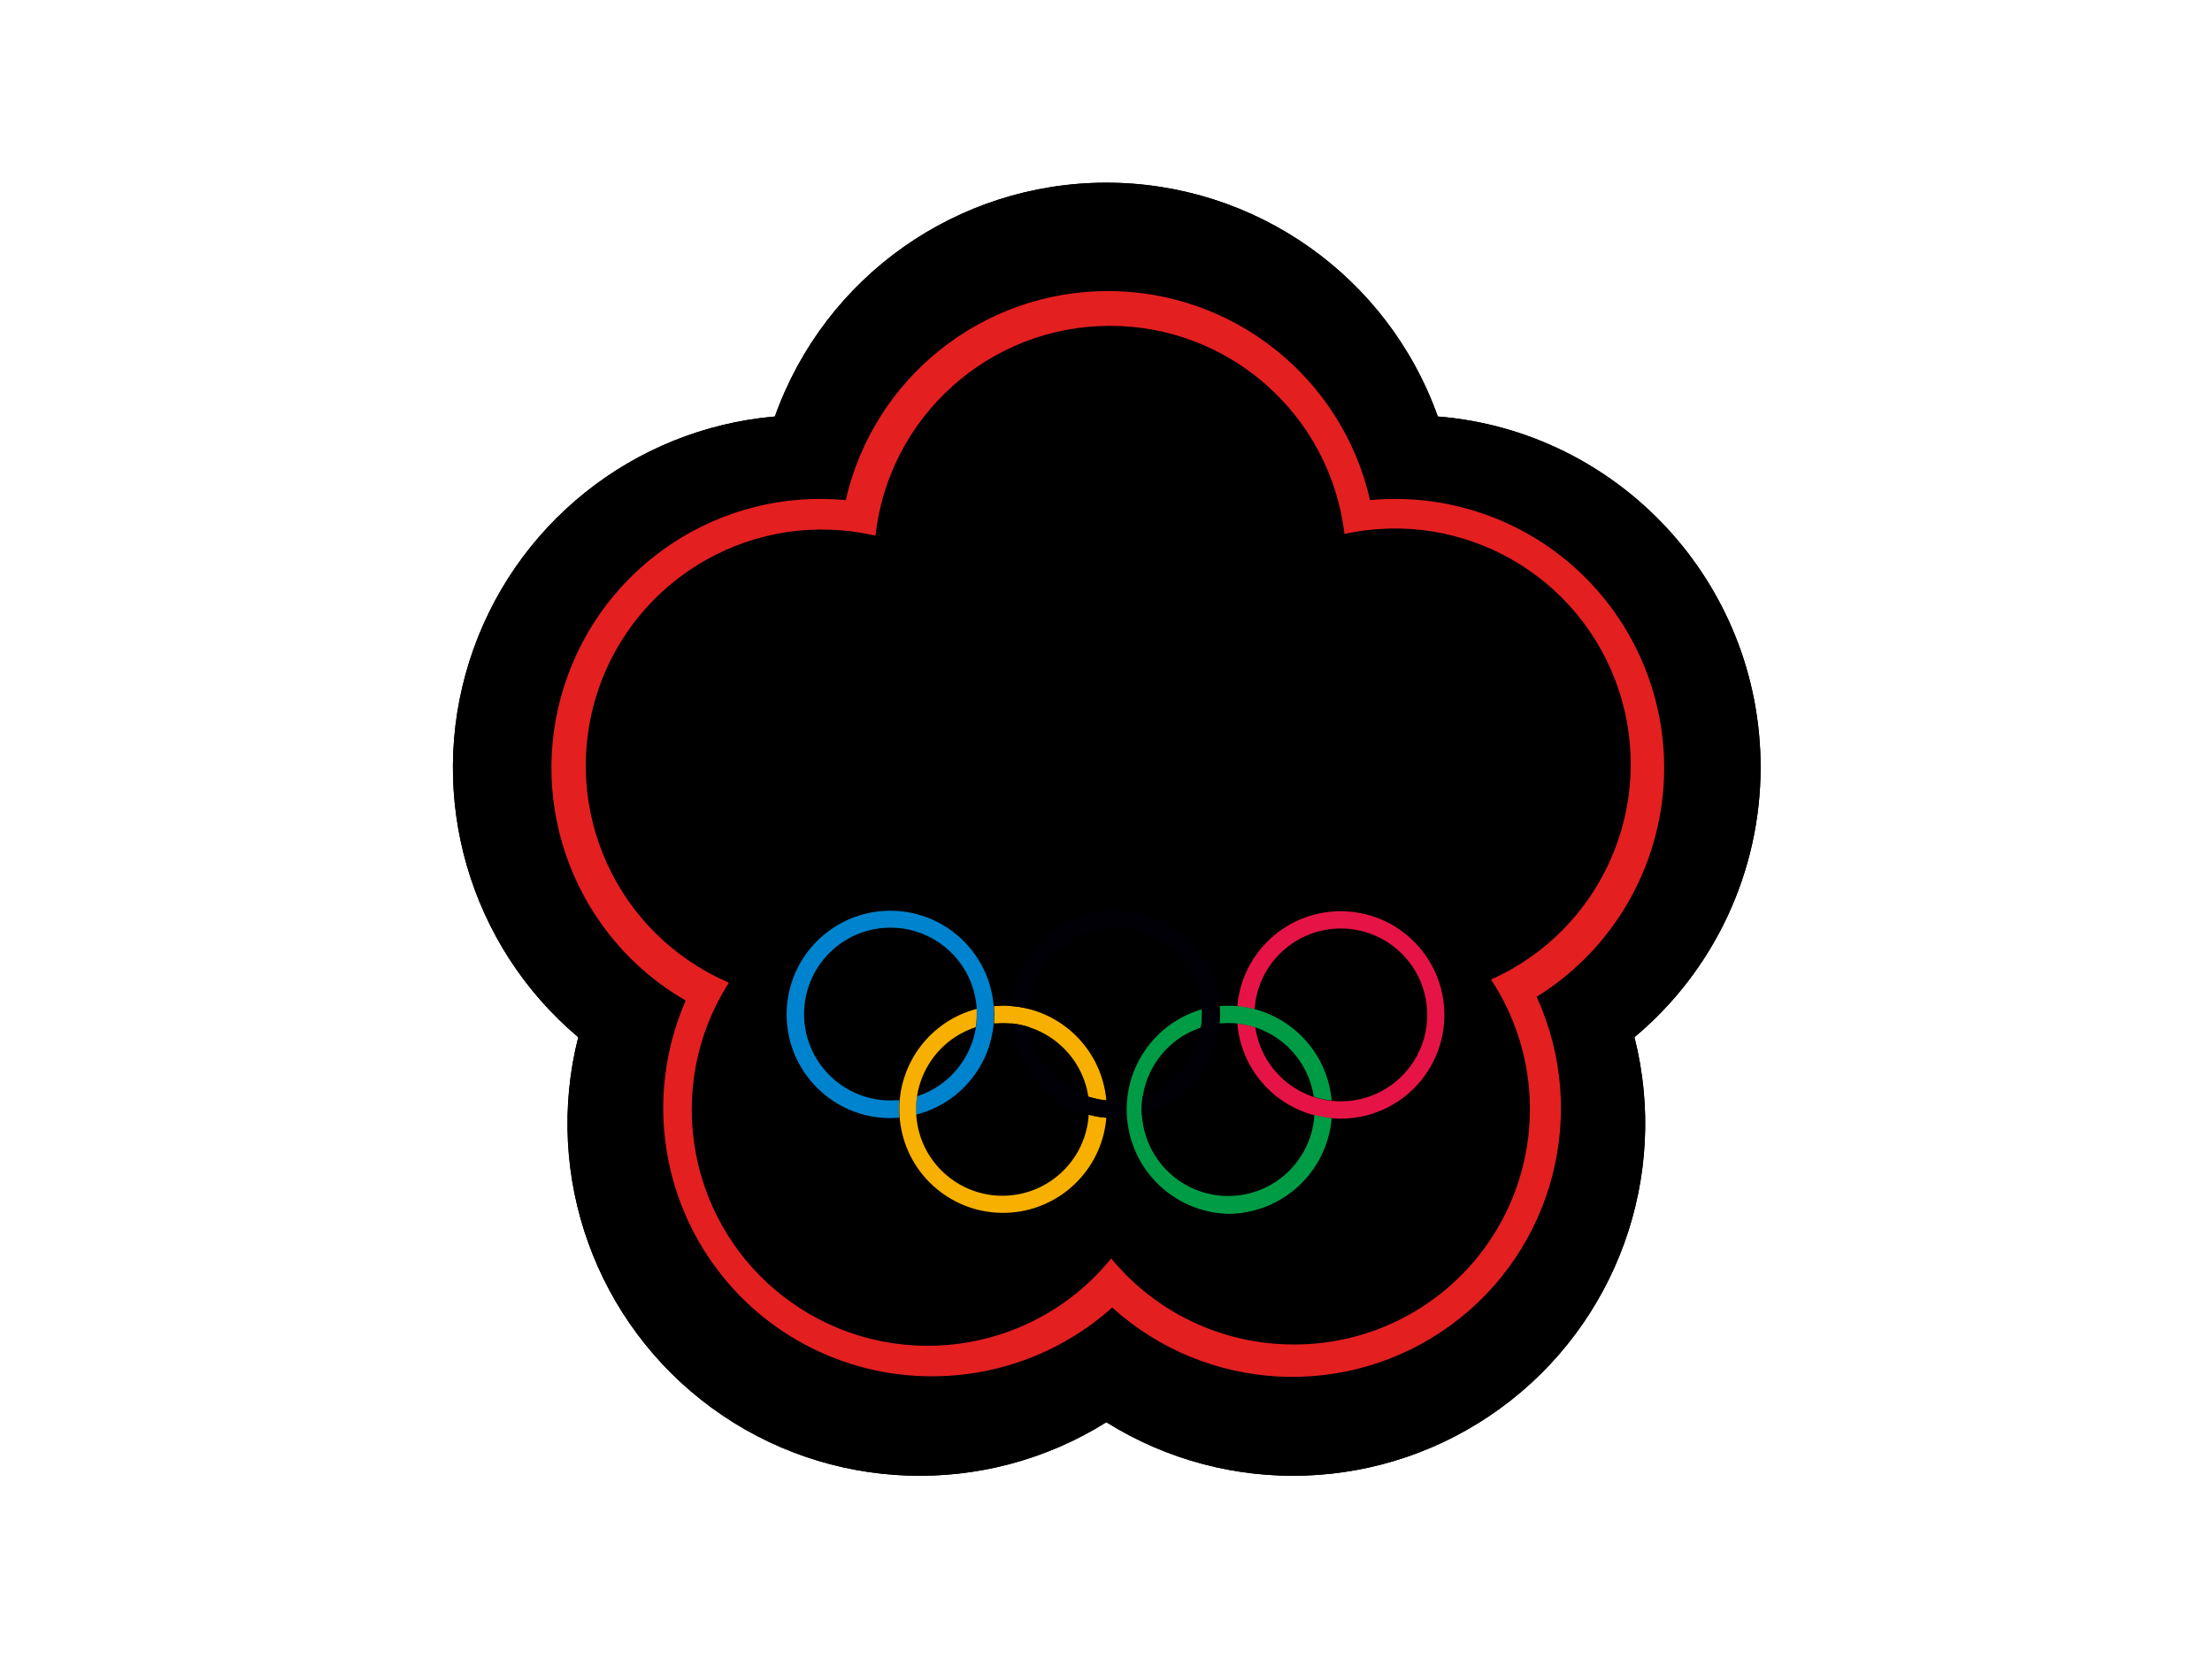
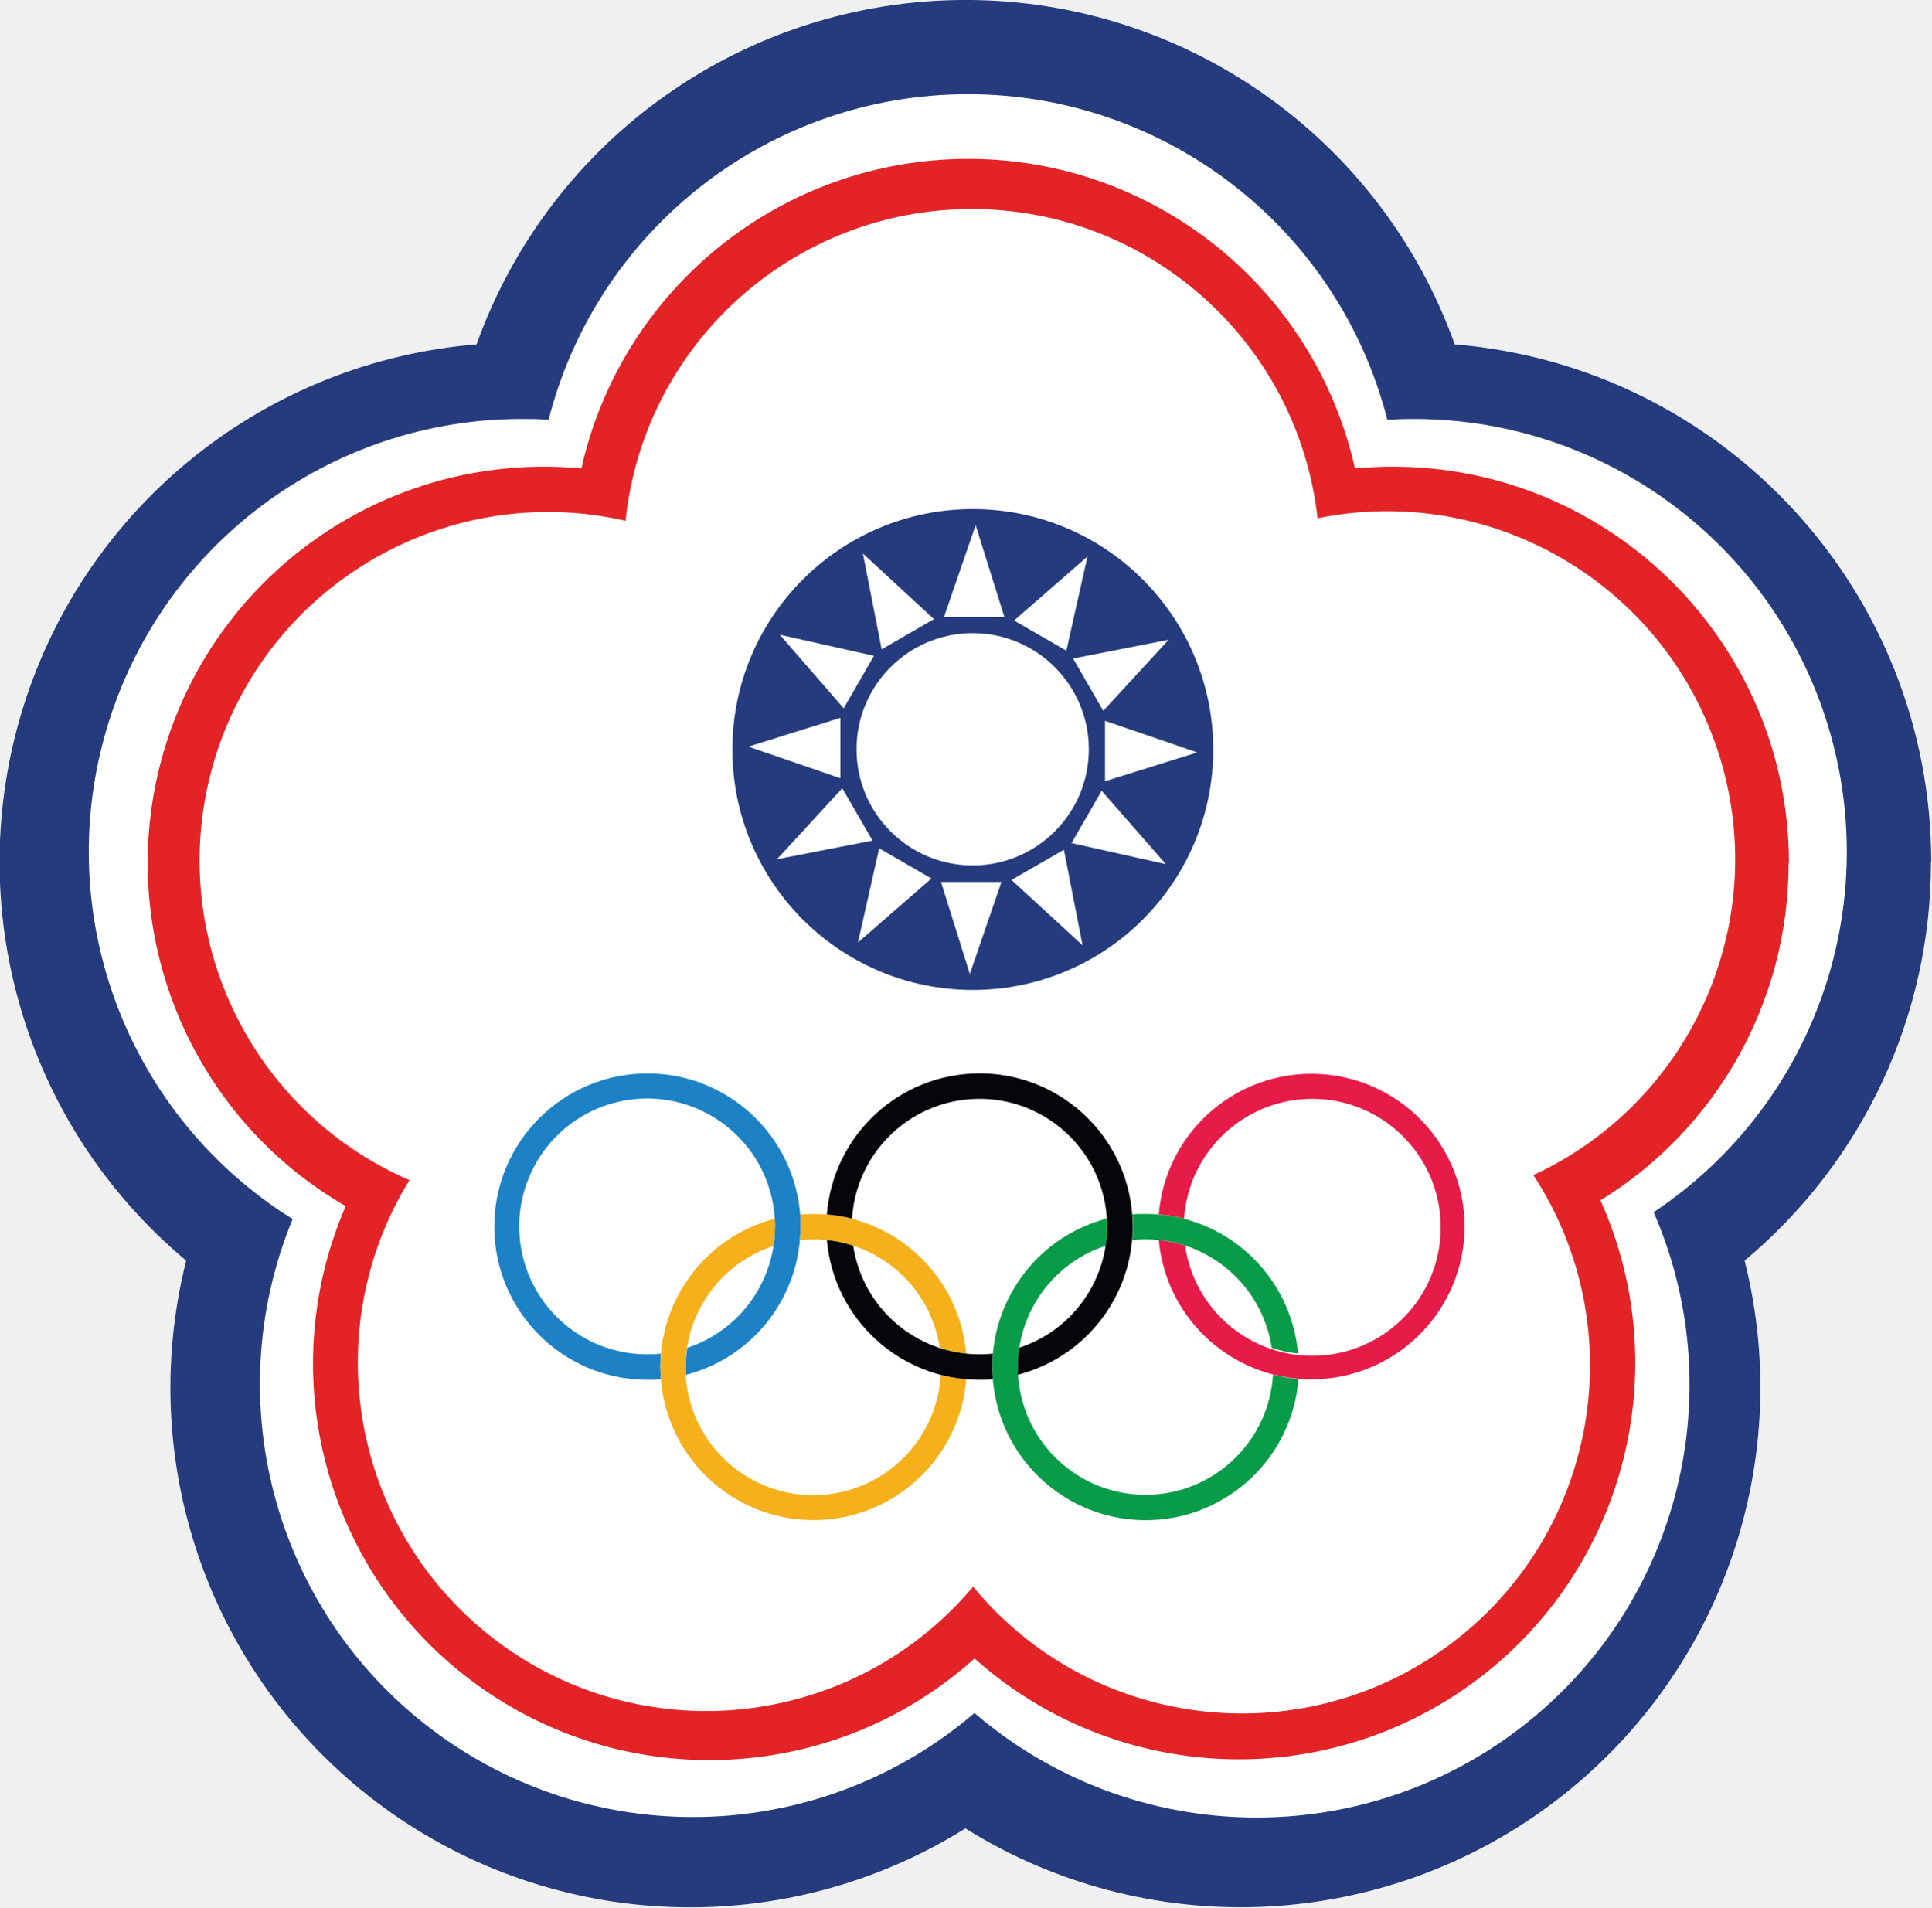
- <svg xmlns="http://www.w3.org/2000/svg" id="flag-icon-css-cht" x="0" y="0" version="1.1" viewBox="0 0 640 480" xml:space="preserve">
-   <path fill="#fff" d="M0 0h640v480H0z" />
-   <path d="M509.4 222c0-53.4-41.1-97.3-93.4-101.5a101.8 101.8 0 00-191.8 0 102 102 0 00-56.9 179.6 101.9 101.9 0 00152.8 111.4 101.9 101.9 0 00152.8-111.4 101.8 101.8 0 0036.5-78.1z" class="st1" />
-   <path d="M321.4 152.8a47.1 47.1 0 100 94.2 47.1 47.1 0 000-94.2zm0 69.9a22.7 22.7 0 110-45.5 22.7 22.7 0 010 45.5z" class="st2" />
-   <path d="M509.4 222c0-53.4-41.1-97.3-93.4-101.5a101.8 101.8 0 00-191.8 0 102 102 0 00-56.9 179.6 101.9 101.9 0 00152.8 111.4 101.9 101.9 0 00152.8-111.4 101.8 101.8 0 0036.5-78.1zM455 290.7a84.8 84.8 0 01-133.2 98.2A84.9 84.9 0 01188 292a85 85 0 0150.2-156.7 84.9 84.9 0 01164.6 0l5.2-.2a84.9 84.9 0 0147 155.6z" class="st2" />
-   <path fill="#e41f20" fill-rule="evenodd" d="M481.5 222.2a77.8 77.8 0 00-85.1-77.5 77.8 77.8 0 00-151.7 0 77.8 77.8 0 00-46.3 144.8 77.6 77.6 0 0071.4 108.7 78 78 0 0052-19.9 77.7 77.7 0 00122.8-89.9 78 78 0 0036.9-66.2zm-50.1 61.2A68.1 68.1 0 01374.3 389a68.3 68.3 0 01-52.8-24.9 68.3 68.3 0 01-110.6-79.8A68.3 68.3 0 01253.3 155a68.3 68.3 0 01135.7-.5 68.2 68.2 0 0142.4 128.9z" clip-rule="evenodd" />
-   <path d="M315.8 174h11.8l-5.6-18.1zm-12.3 6.3l10.3-5.9-13.9-12.9zm-7.4 11.6l5.9-10.3-18.4-4.2zm-.7 13.7v-11.9l-18 5.7zm6.4 12.2l-6-10.3-12.8 14zm11.5 7.4l-10.2-5.9-4.2 18.5zm13.7.7h-11.8l5.6 18zm12.3-6.3l-10.3 5.9 13.9 12.8zm7.4-11.6l-5.9 10.3 18.5 4.1zm.6-13.7v11.9l18.1-5.7zm-6.2-12.2l5.9 10.2 12.8-13.9zm-11.6-7.5l10.3 6 4.1-18.5z" class="st1" />
-   <path fill="#0083ce" d="M287.6 293.5a30 30 0 10-30 30l2.6-.1-.1-2.4.1-2.7-2.6.1a25 25 0 117.7-1.2c-.2 1.2-.3 2.5-.3 3.8v1.5a29.8 29.8 0 0022.6-29z" />
-   <path fill="#e61446" d="M417.9 293.5a30 30 0 01-59.9 2.6c1.8.2 3.5.6 5.2 1.1a25 25 0 10-.2-5.2c-1.6-.4-3.3-.7-5-.8a30 30 0 0159.9 2.3z" />
-   <path fill="#009c45" d="M380.3 322.6a25 25 0 11-32.8-25.3c.2-1.2.3-2.5.3-3.7V292a30.2 30.2 0 007.5 59.2 30.2 30.2 0 0030-27.7 37 37 0 01-5-.9zm-25-26.6a25 25 0 0124.8 21.3c1.7.6 3.4.9 5.2 1.1a30.1 30.1 0 00-32.6-27.3l.1 2.4-.1 2.6 2.6-.1z" />
-   <path fill="#f7b000" d="M320.1 323.4a30 30 0 11-37.5-31.5v1.6c0 1.3-.1 2.5-.3 3.7a25 25 0 1032.7 25.3c1.8.5 3.4.8 5.1.9zm-32.5-27.3l.1-2.6-.1-2.4 2.6-.1a30 30 0 0129.9 27.4 30 30 0 01-5.2-1.1 25.1 25.1 0 00-24.8-21.3l-2.5.1z" />
-   <path fill="#000006" d="M322.7 318.5a25 25 0 01-24.8-21.3 23 23 0 00-5.2-1.1 30 30 0 0029.9 27.4l2.6-.1-.1-2.4.1-2.7c-.7.2-1.6.2-2.5.2zm0-55.1a30 30 0 00-29.9 27.7c1.7.1 3.3.4 5 .8a25 25 0 1132.8 25.3c-.2 1.2-.3 2.5-.3 3.8v1.5a30 30 0 00-7.6-59.1z" />
+ <svg xmlns="http://www.w3.org/2000/svg" id="Layer_1" data-name="Layer 1" viewBox="0 0 299.29 295.63">
+   <defs>
+     <style>.cls-1{fill:#fff;}.cls-1,.cls-2,.cls-3{fill-rule:evenodd;}.cls-2{fill:#253b7d;}.cls-3{fill:#e32326;}.cls-4{fill:#1c82c5;}.cls-5{fill:#e61b48;}.cls-6{fill:#089c49;}.cls-7{fill:#f5b01b;}.cls-8{fill:#06060a;}</style>
+   </defs>
+   <path class="cls-1" d="M352.55,136.29a80.49,80.49,0,0,0-73.84-80.24,80.51,80.51,0,0,0-151.6,0,80.48,80.48,0,0,0-45,142,80.54,80.54,0,0,0,120.76,88,80.55,80.55,0,0,0,120.76-88,80.33,80.33,0,0,0,28.88-61.74Z" transform="translate(-53.26 -2.68)" />
+   <path class="cls-2" d="M204,81.58a37.26,37.26,0,1,0,37.28,37.25A37.27,37.27,0,0,0,204,81.58Zm0,55.22a18,18,0,1,1,18-18,18,18,0,0,1-18,18Z" transform="translate(-53.26 -2.68)" />
+   <path class="cls-2" d="M352.55,136.29a80.49,80.49,0,0,0-73.84-80.24,80.51,80.51,0,0,0-151.6,0,80.48,80.48,0,0,0-45,142,80.54,80.54,0,0,0,120.76,88,80.55,80.55,0,0,0,120.76-88,80.33,80.33,0,0,0,28.88-61.74Zm-43,54.28a67.09,67.09,0,0,1-105.27,77.59A67.1,67.1,0,0,1,98.61,191.61a67.08,67.08,0,0,1,35.55-124c1.39,0,2.75,0,4.11.14a67.09,67.09,0,0,1,130,0c1.36-.11,2.74-.14,4.11-.14a67.08,67.08,0,0,1,37.16,122.93Z" transform="translate(-53.26 -2.68)" />
+   <path class="cls-3" d="M330.5,136.44A61.43,61.43,0,0,0,269.05,75c-1.93,0-3.89.11-5.8.27a61.44,61.44,0,0,0-119.89,0c-1.9-.16-3.83-.27-5.77-.27a61.43,61.43,0,0,0-30.76,114.61,61.44,61.44,0,0,0,97.46,70.1,61.45,61.45,0,0,0,97-71,61.3,61.3,0,0,0,29.16-52.25Zm-39.59,48.38a53.95,53.95,0,0,1-86.84,63.76,54,54,0,0,1-87.36-63A54,54,0,0,1,150.2,83.39,53.94,53.94,0,0,1,257.45,83a53.94,53.94,0,0,1,33.46,101.79Z" transform="translate(-53.26 -2.68)" />
+   <polygon class="cls-1" points="146.29 95.64 155.66 95.64 151.2 81.38 146.29 95.64" />
+   <polygon class="cls-1" points="136.63 100.63 144.74 95.95 133.73 85.79 136.63 100.63" />
+   <polygon class="cls-1" points="130.75 109.77 135.44 101.64 120.85 98.37 130.75 109.77" />
+   <polygon class="cls-1" points="130.24 120.61 130.24 111.25 115.97 115.71 130.24 120.61" />
+   <polygon class="cls-1" points="135.22 130.27 130.53 122.16 120.41 133.16 135.22 130.27" />
+   <polygon class="cls-1" points="144.35 136.15 136.25 131.47 132.96 146.07 144.35 136.15" />
+   <polygon class="cls-1" points="155.2 136.68 145.83 136.68 150.3 150.94 155.2 136.68" />
+   <polygon class="cls-1" points="164.88 131.69 156.75 136.37 167.77 146.5 164.88 131.69" />
+   <polygon class="cls-1" points="170.73 122.55 166.06 130.66 180.67 133.92 170.73 122.55" />
+   <polygon class="cls-1" points="171.25 111.71 171.25 121.07 185.54 116.61 171.25 111.71" />
+   <polygon class="cls-1" points="166.3 102.05 170.98 110.16 181.11 99.15 166.3 102.05" />
+   <polygon class="cls-1" points="157.15 96.17 165.26 100.84 168.53 86.25 157.15 96.17" />
+   <path class="cls-4" d="M177.34,192.78a23.74,23.74,0,1,0-23.74,23.74c.71,0,1.39,0,2.07-.08,0-.63-.08-1.26-.08-1.88s0-1.42.08-2.1a17.59,17.59,0,0,1-2.07.11,19.82,19.82,0,1,1,6.16-1,20.79,20.79,0,0,0-.22,3c0,.4,0,.81,0,1.19a23.72,23.72,0,0,0,17.77-23Z" transform="translate(-53.26 -2.68)" />
+   <path class="cls-5" d="M280.24,192.78a23.75,23.75,0,0,1-47.4,2.09,18.52,18.52,0,0,1,4.08.87,19.91,19.91,0,1,0-.16-4.19,24.5,24.5,0,0,0-3.92-.66,23.74,23.74,0,0,1,47.4,1.89Z" transform="translate(-53.26 -2.68)" />
+   <path class="cls-6" d="M250.54,215.75a19.79,19.79,0,1,1-25.92-20,20.73,20.73,0,0,0,.22-3c0-.41,0-.82,0-1.23a23.76,23.76,0,1,0,29.65,24.89,20.72,20.72,0,0,1-3.92-.69Zm-19.77-21a19.78,19.78,0,0,1,19.58,16.82,17.75,17.75,0,0,0,4.08.88,23.74,23.74,0,0,0-23.66-21.64c-.68,0-1.36,0-2,.07.05.63.05,1.26.05,1.89s0,1.41-.08,2.09a17.94,17.94,0,0,1,2.07-.11Z" transform="translate(-53.26 -2.68)" />
+   <path class="cls-7" d="M203,216.44a23.74,23.74,0,1,1-29.64-24.89q0,.62,0,1.23a20.73,20.73,0,0,1-.22,3,19.8,19.8,0,1,0,25.91,20,23.94,23.94,0,0,0,3.92.66Zm-25.74-21.57c.05-.68.08-1.39.08-2.09s0-1.26-.06-1.89c.68,0,1.36-.07,2.05-.07A23.74,23.74,0,0,1,203,212.46a18.06,18.06,0,0,1-4.09-.88,19.79,19.79,0,0,0-19.57-16.82,17.83,17.83,0,0,0-2.07.11Z" transform="translate(-53.26 -2.68)" />
+   <path class="cls-8" d="M205.06,212.57a19.79,19.79,0,0,1-19.58-16.83,18.28,18.28,0,0,0-4.08-.87,23.74,23.74,0,0,0,23.66,21.65c.68,0,1.37,0,2.06-.08a17,17,0,0,1-.09-1.88c0-.71,0-1.42.09-2.1a17.54,17.54,0,0,1-2.06.11Zm0-43.53a23.72,23.72,0,0,0-23.66,21.85,25.33,25.33,0,0,1,3.91.66,19.78,19.78,0,1,1,25.91,20,19.31,19.31,0,0,0-.23,3c0,.41,0,.81,0,1.19a23.73,23.73,0,0,0-6-46.71Z" transform="translate(-53.26 -2.68)" />
</svg>
